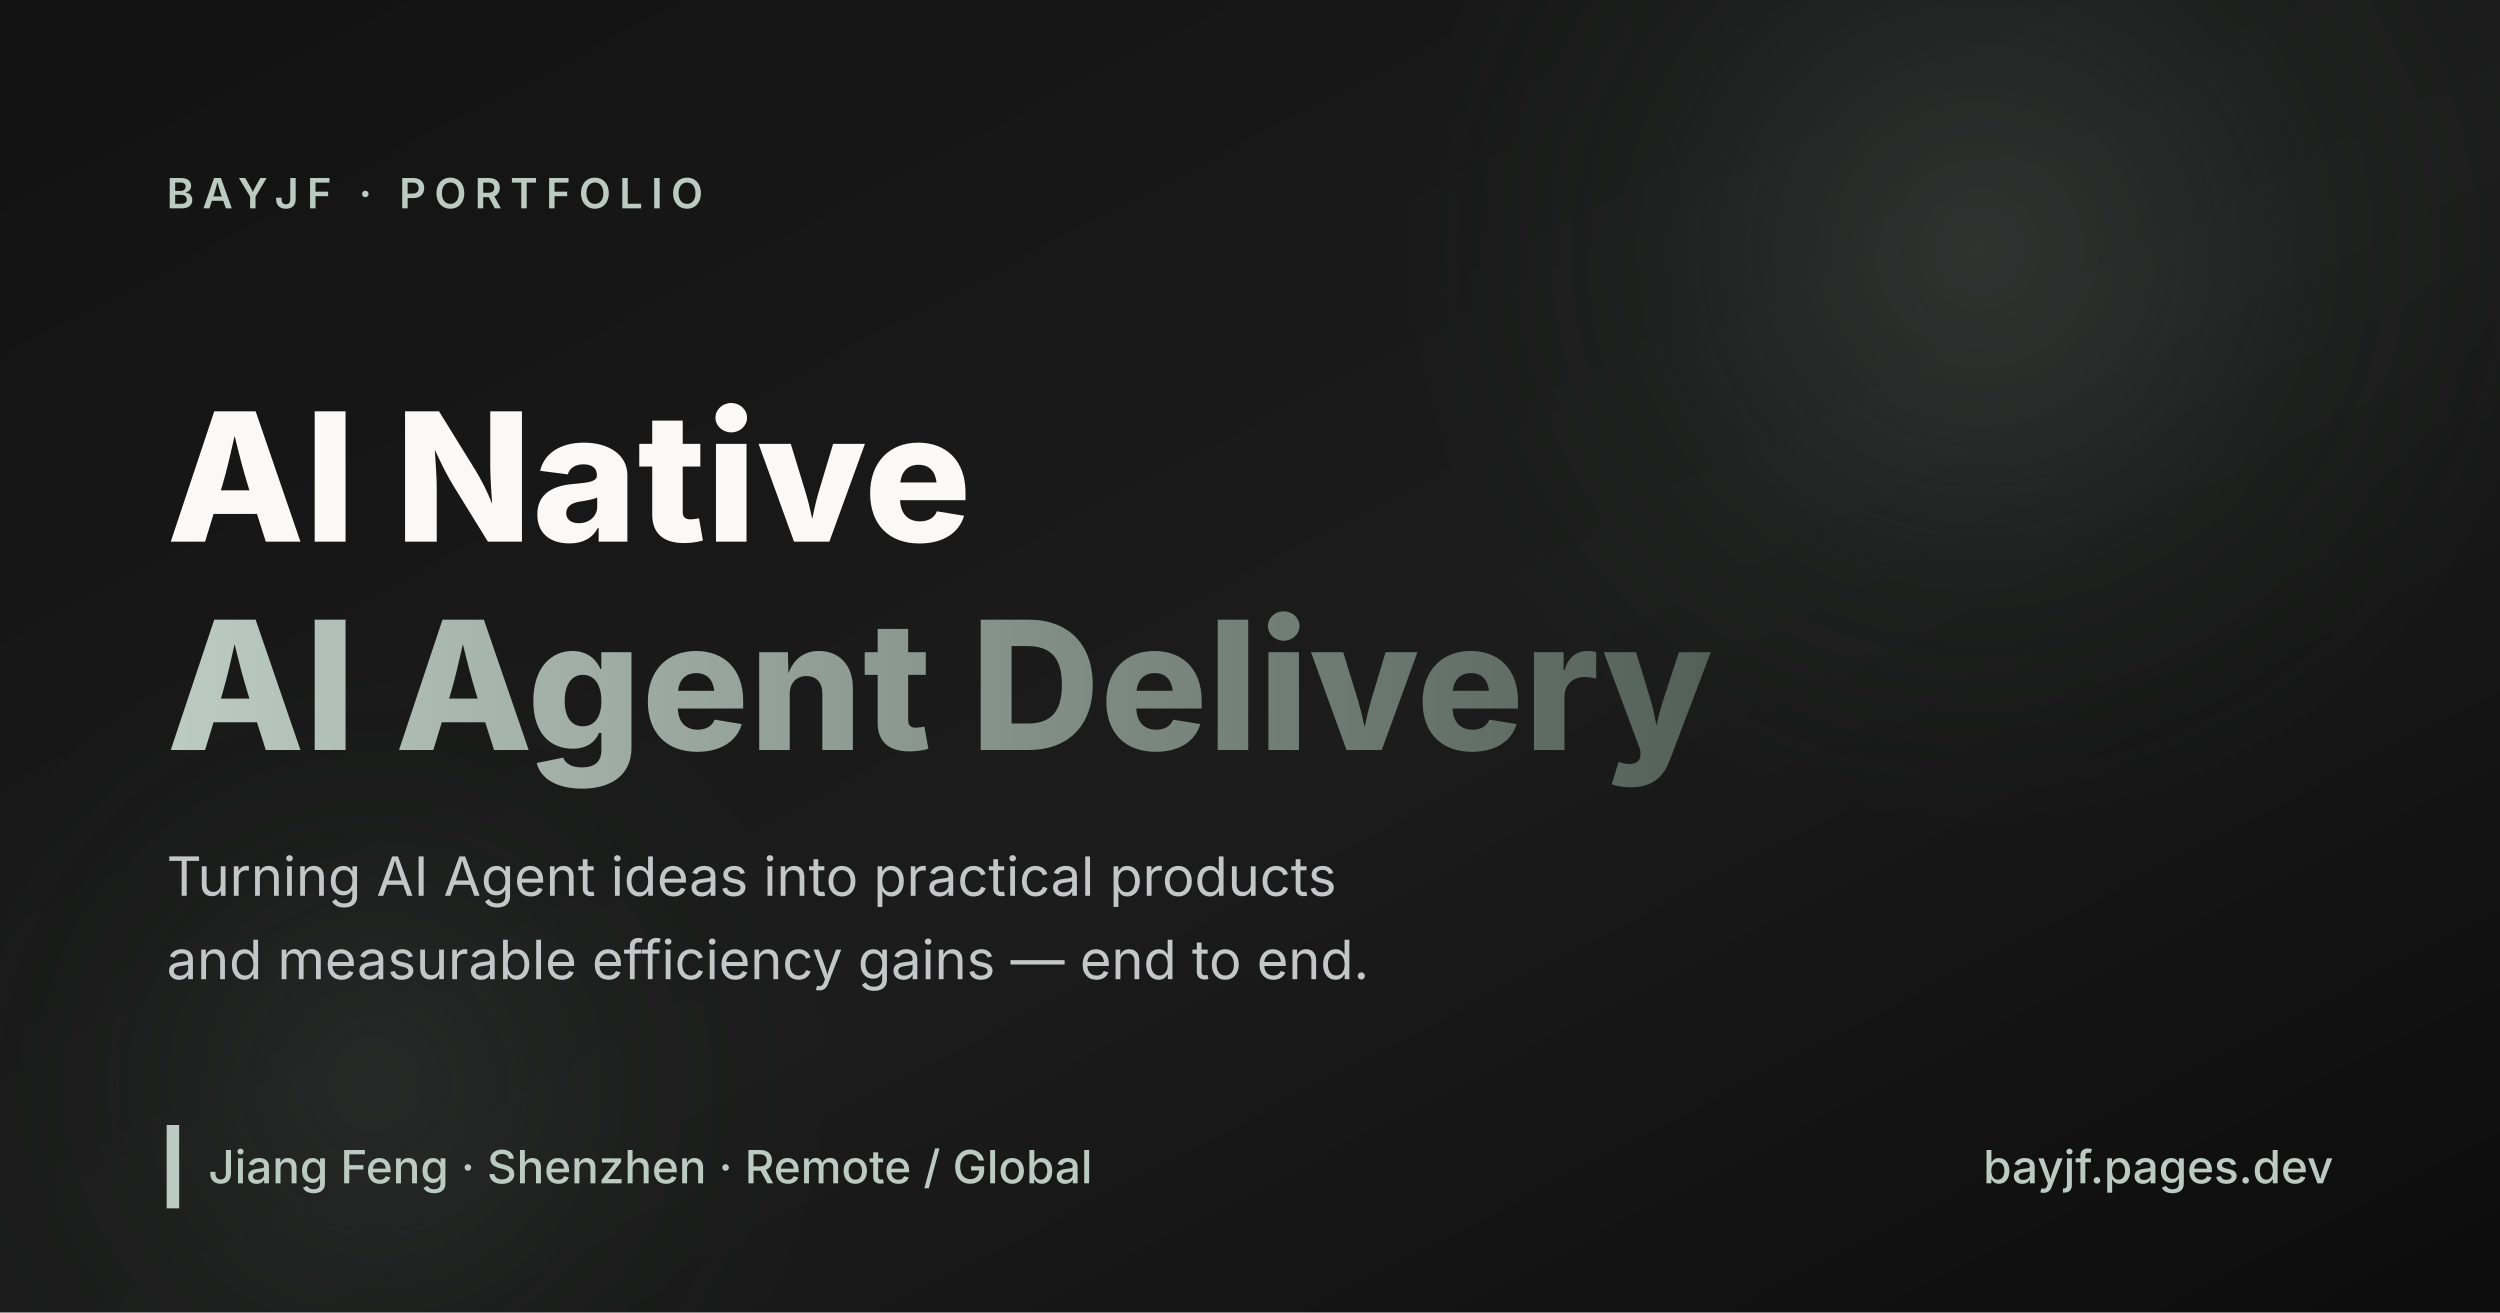
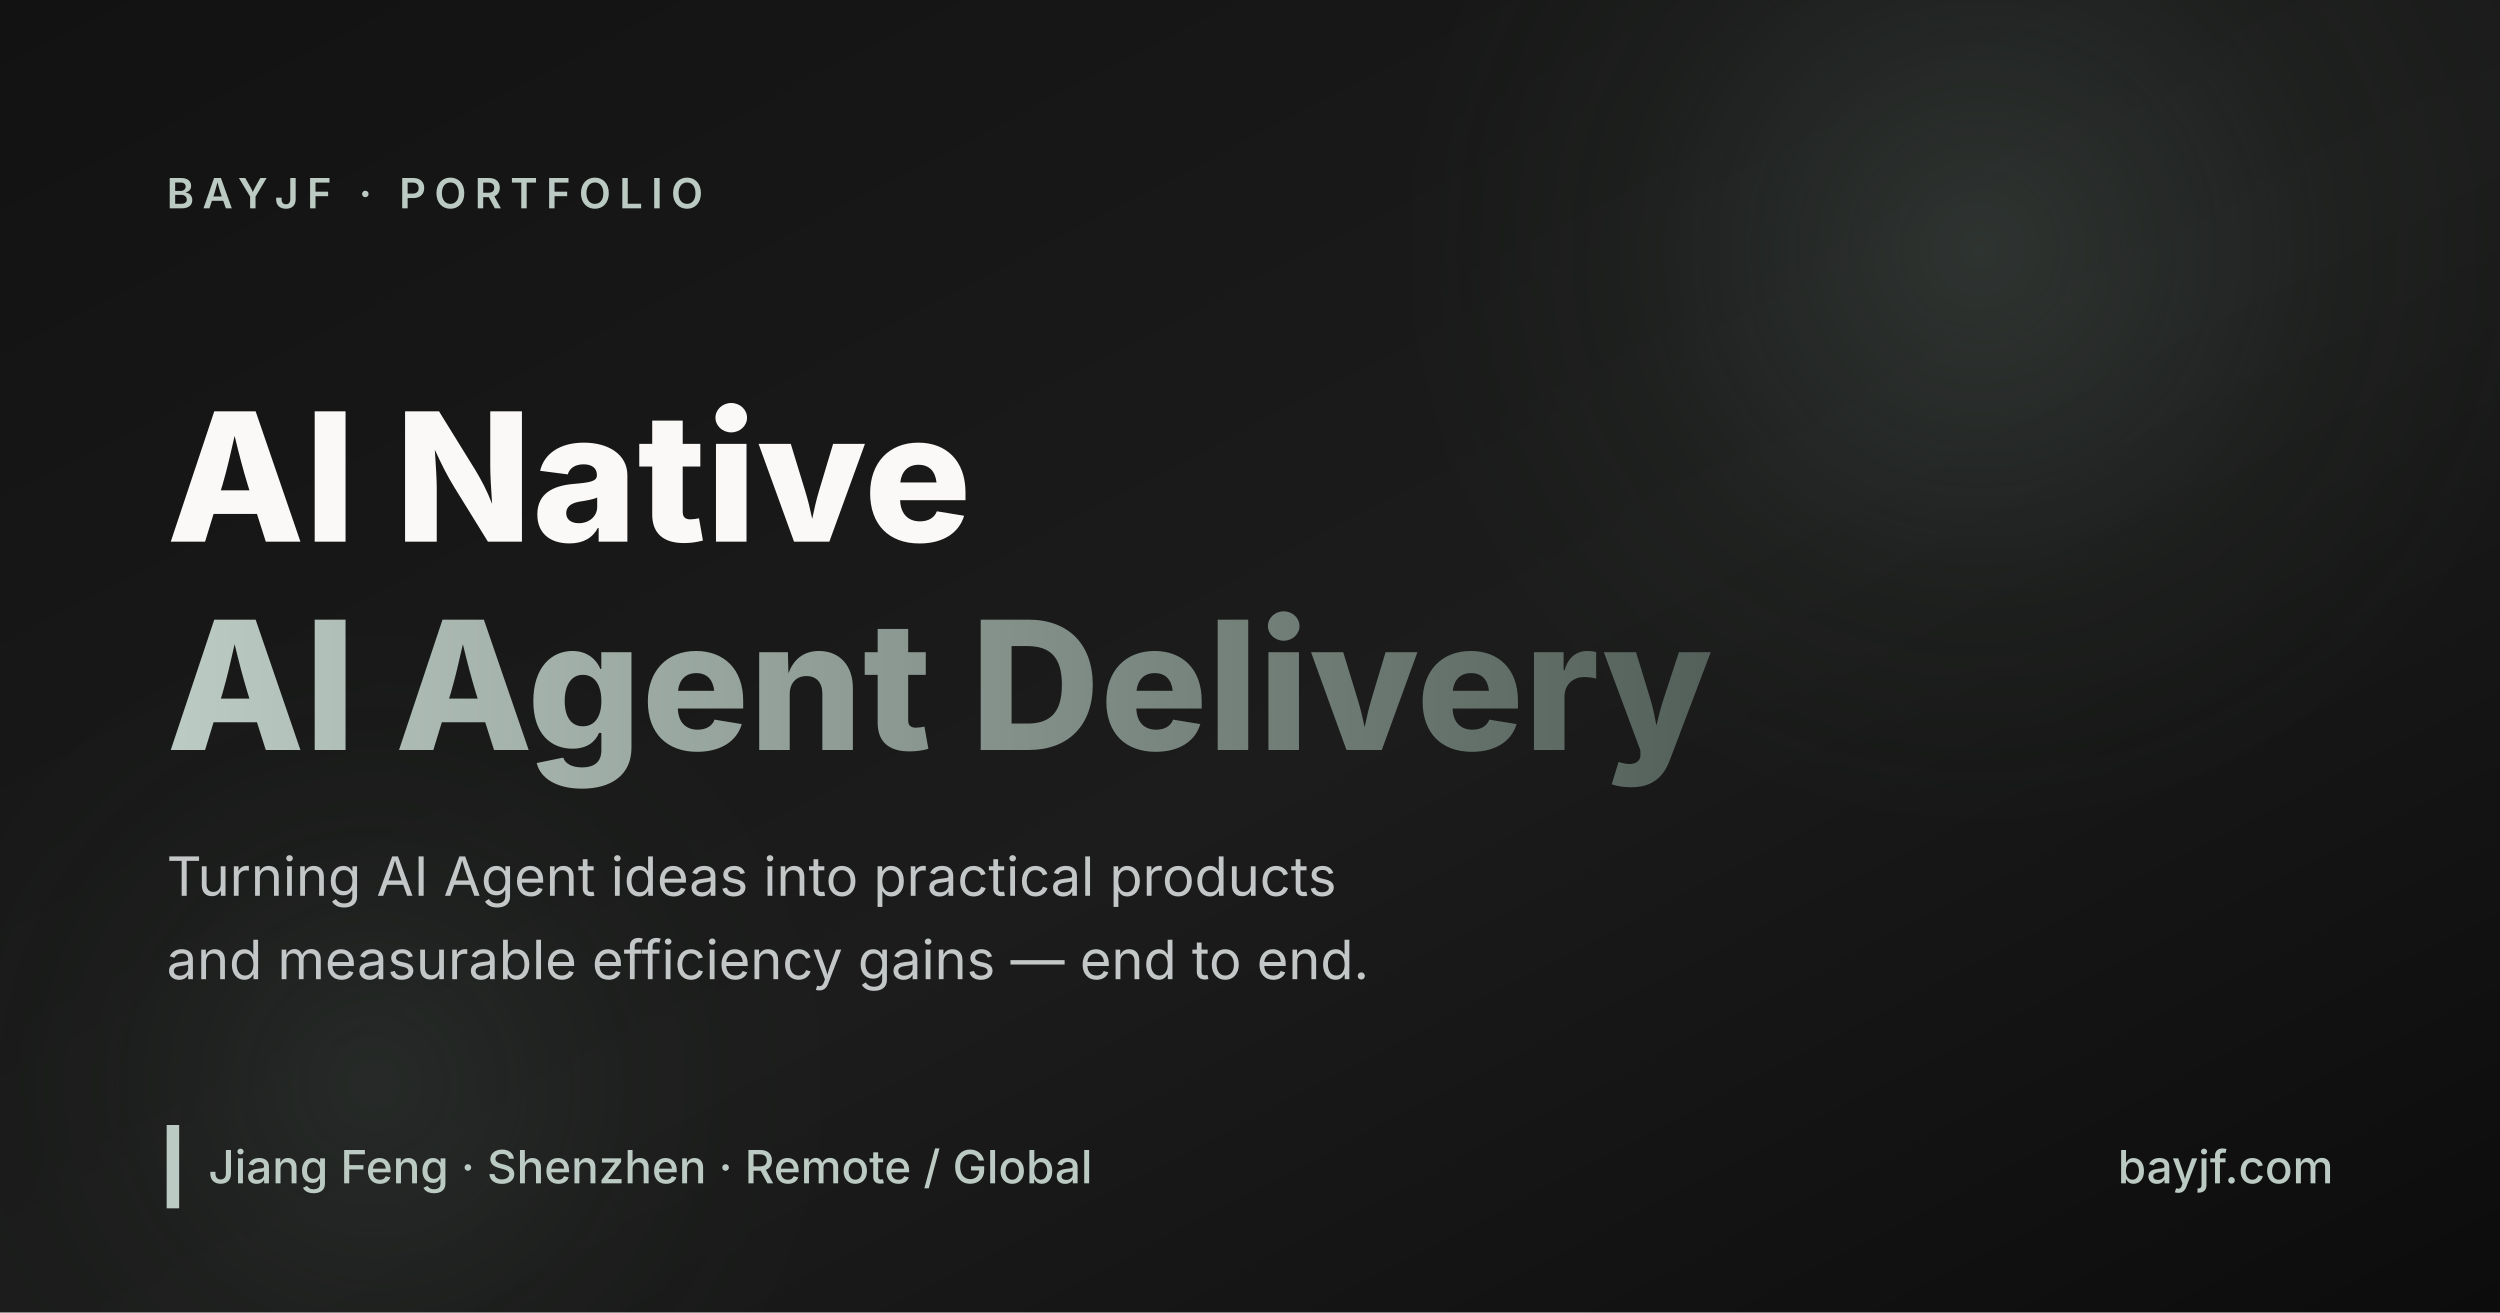
<svg xmlns="http://www.w3.org/2000/svg" width="1200" height="630" viewBox="0 0 1200 630" role="img" aria-label="BayJF — AI Native Developer · AI Agent Delivery">
  <defs>
    <linearGradient id="bg" x1="0" y1="0" x2="1" y2="1">
      <stop offset="0%" stop-color="#121212" />
      <stop offset="55%" stop-color="#1b1c1b" />
      <stop offset="100%" stop-color="#0c0c0c" />
    </linearGradient>
    <linearGradient id="accent" x1="0" y1="0" x2="1" y2="0">
      <stop offset="0%" stop-color="#bbcac2" />
      <stop offset="100%" stop-color="#54615b" />
    </linearGradient>
    <radialGradient id="glow" cx="50%" cy="50%" r="50%">
      <stop offset="0%" stop-color="#54615b" stop-opacity="0.35" />
      <stop offset="60%" stop-color="#54615b" stop-opacity="0.08" />
      <stop offset="100%" stop-color="#54615b" stop-opacity="0" />
    </radialGradient>
  </defs>
  <rect width="1200" height="630" fill="url(#bg)" />
  <circle cx="950" cy="120" r="280" fill="url(#glow)" />
  <circle cx="180" cy="520" r="220" fill="url(#glow)" opacity="0.6" />
  <text x="80" y="100" font-family="Montserrat, Inter, sans-serif" font-size="20" font-weight="600" letter-spacing="4" fill="#bbcac2">BAYJF · PORTFOLIO</text>
  <text x="80" y="260" font-family="Montserrat, Inter, sans-serif" font-size="86" font-weight="800" fill="#fbf9f7">AI Native</text>
  <text x="80" y="360" font-family="Montserrat, Inter, sans-serif" font-size="86" font-weight="800" fill="url(#accent)">AI Agent Delivery</text>
  <text x="80" y="430" font-family="Inter, sans-serif" font-size="26" font-weight="400" fill="#c4c7c7">Turning AI Agent ideas into practical products</text>
  <text x="80" y="470" font-family="Inter, sans-serif" font-size="26" font-weight="400" fill="#c4c7c7">and measurable efficiency gains — end to end.</text>
  <rect x="80" y="540" width="6" height="40" fill="#bbcac2" />
  <text x="100" y="568" font-family="Inter, sans-serif" font-size="22" font-weight="500" fill="#bbcac2">Jiang Feng · Shenzhen · Remote / Global</text>
-   <text x="1120" y="568" text-anchor="end" font-family="Inter, sans-serif" font-size="22" font-weight="500" fill="#bbcac2">bayjf.pages.dev</text>
+   <text x="1120" y="568" text-anchor="end" font-family="Inter, sans-serif" font-size="22" font-weight="500" fill="#bbcac2">bayjf.com</text>
</svg>
